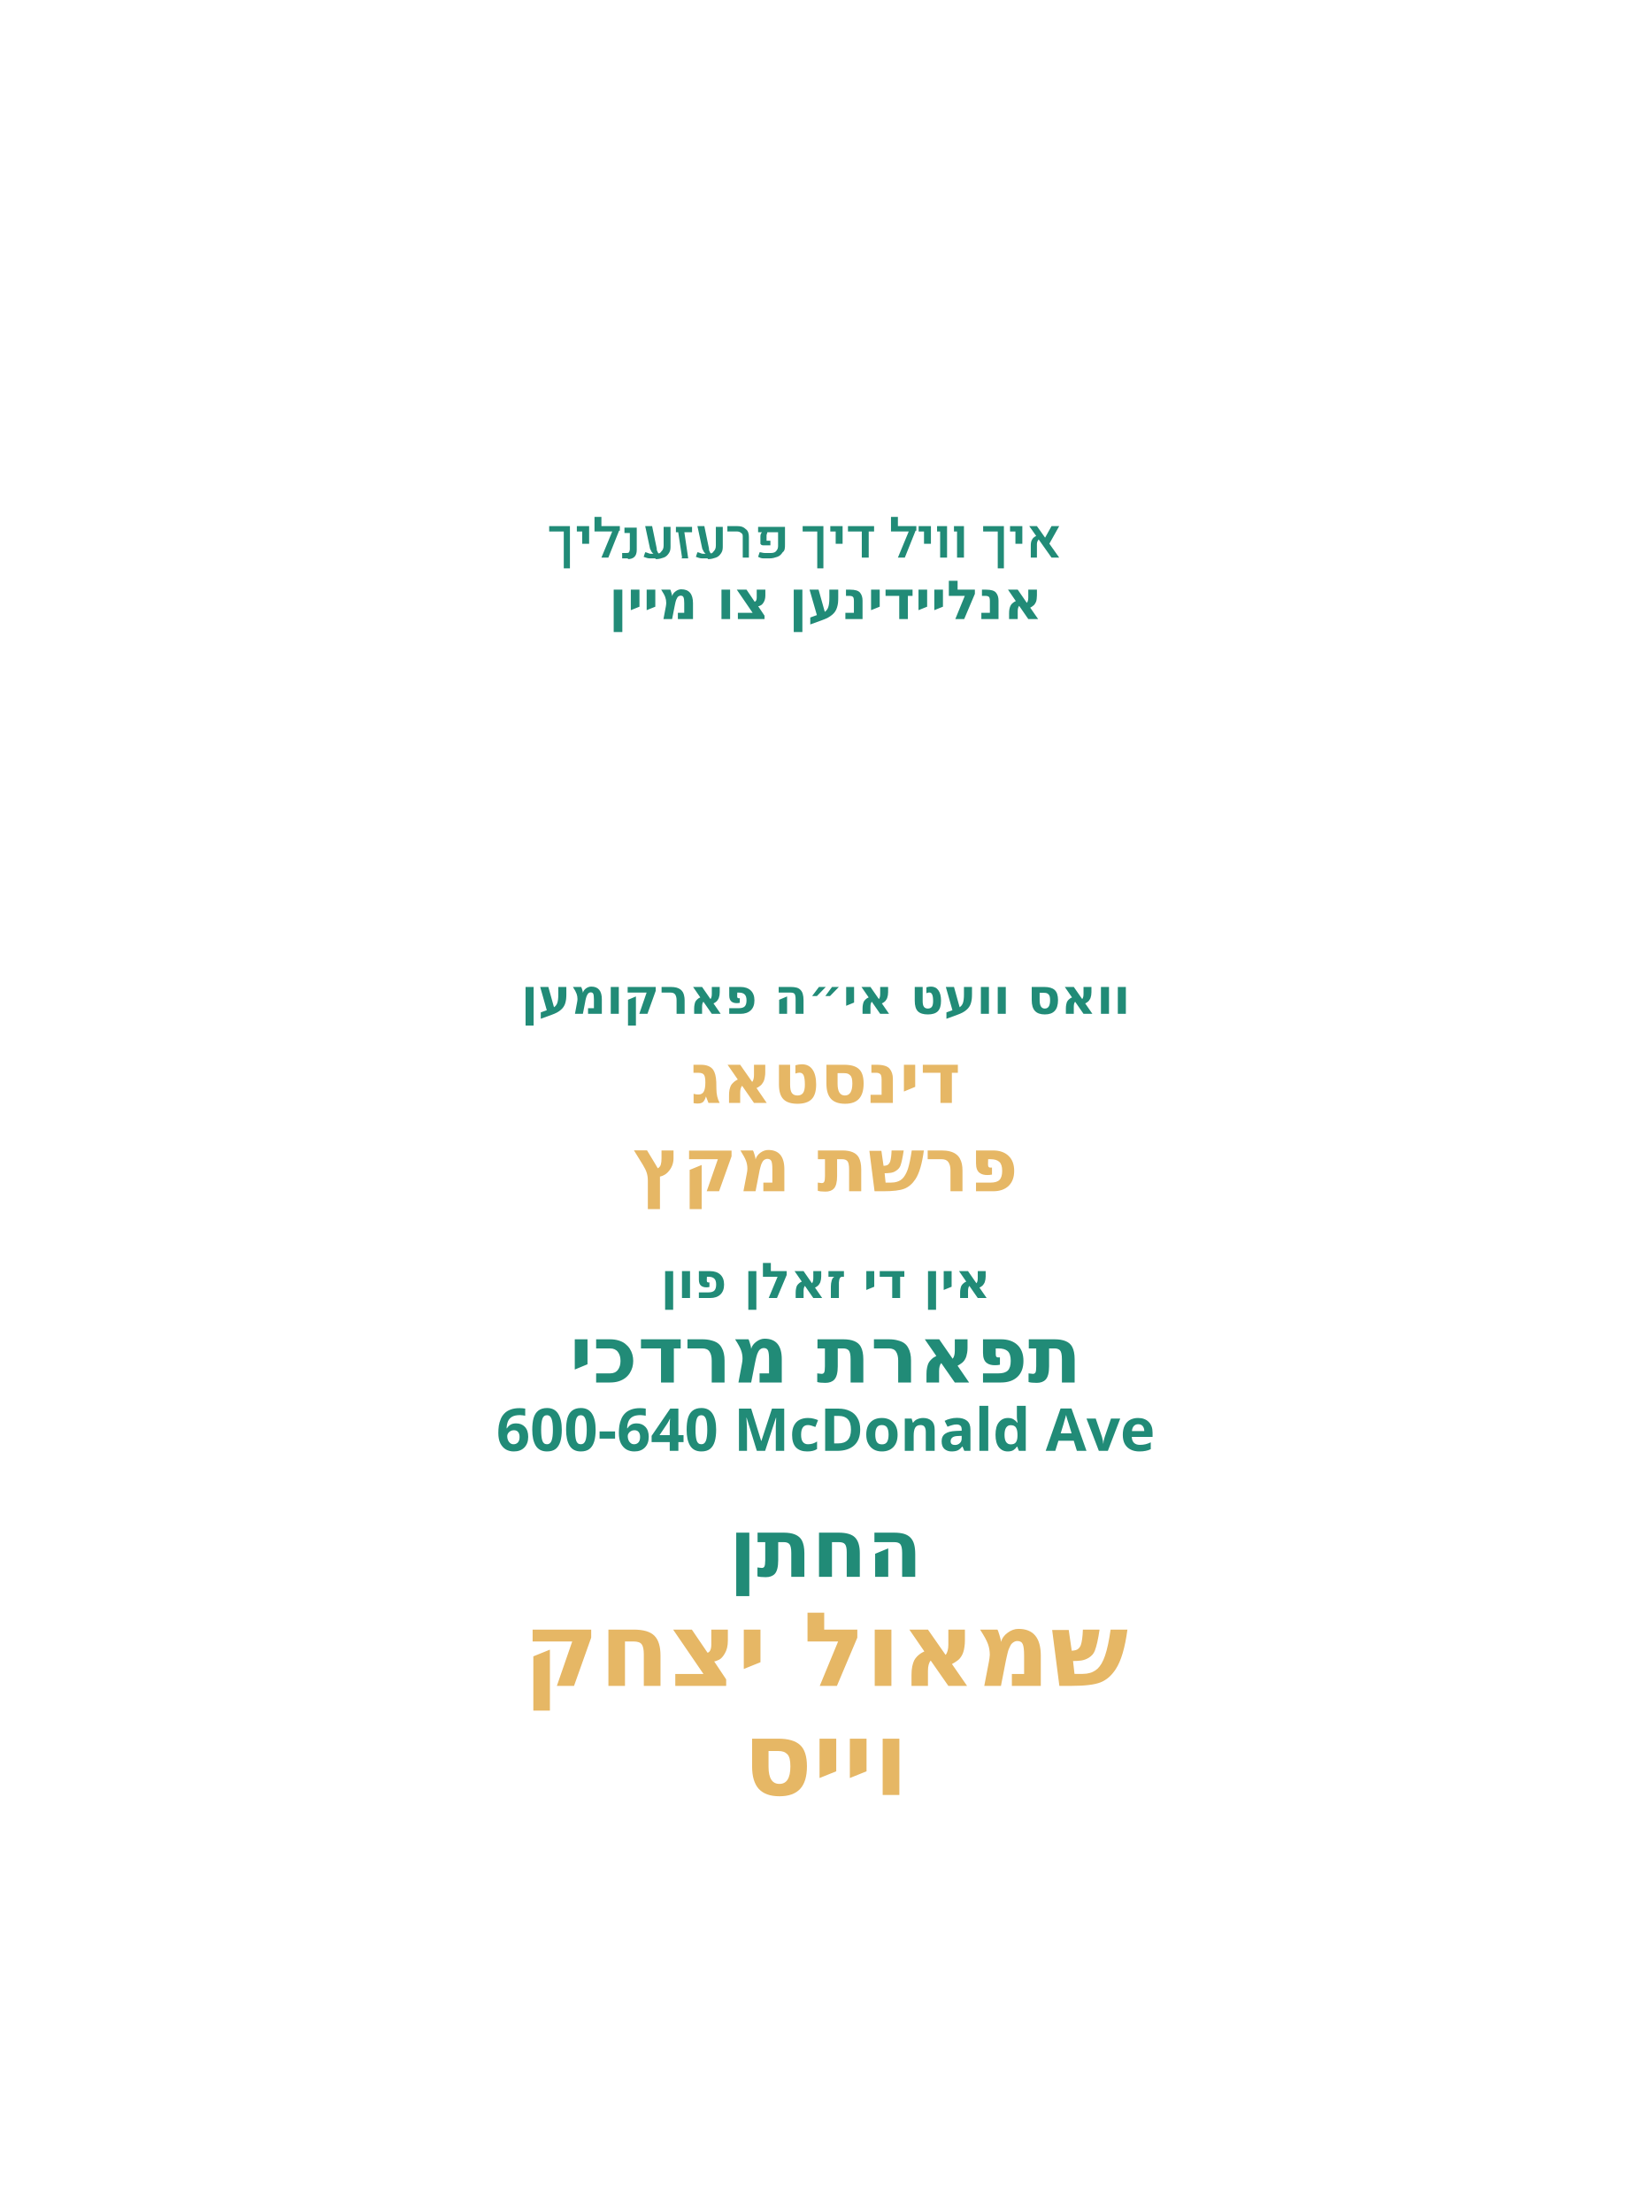
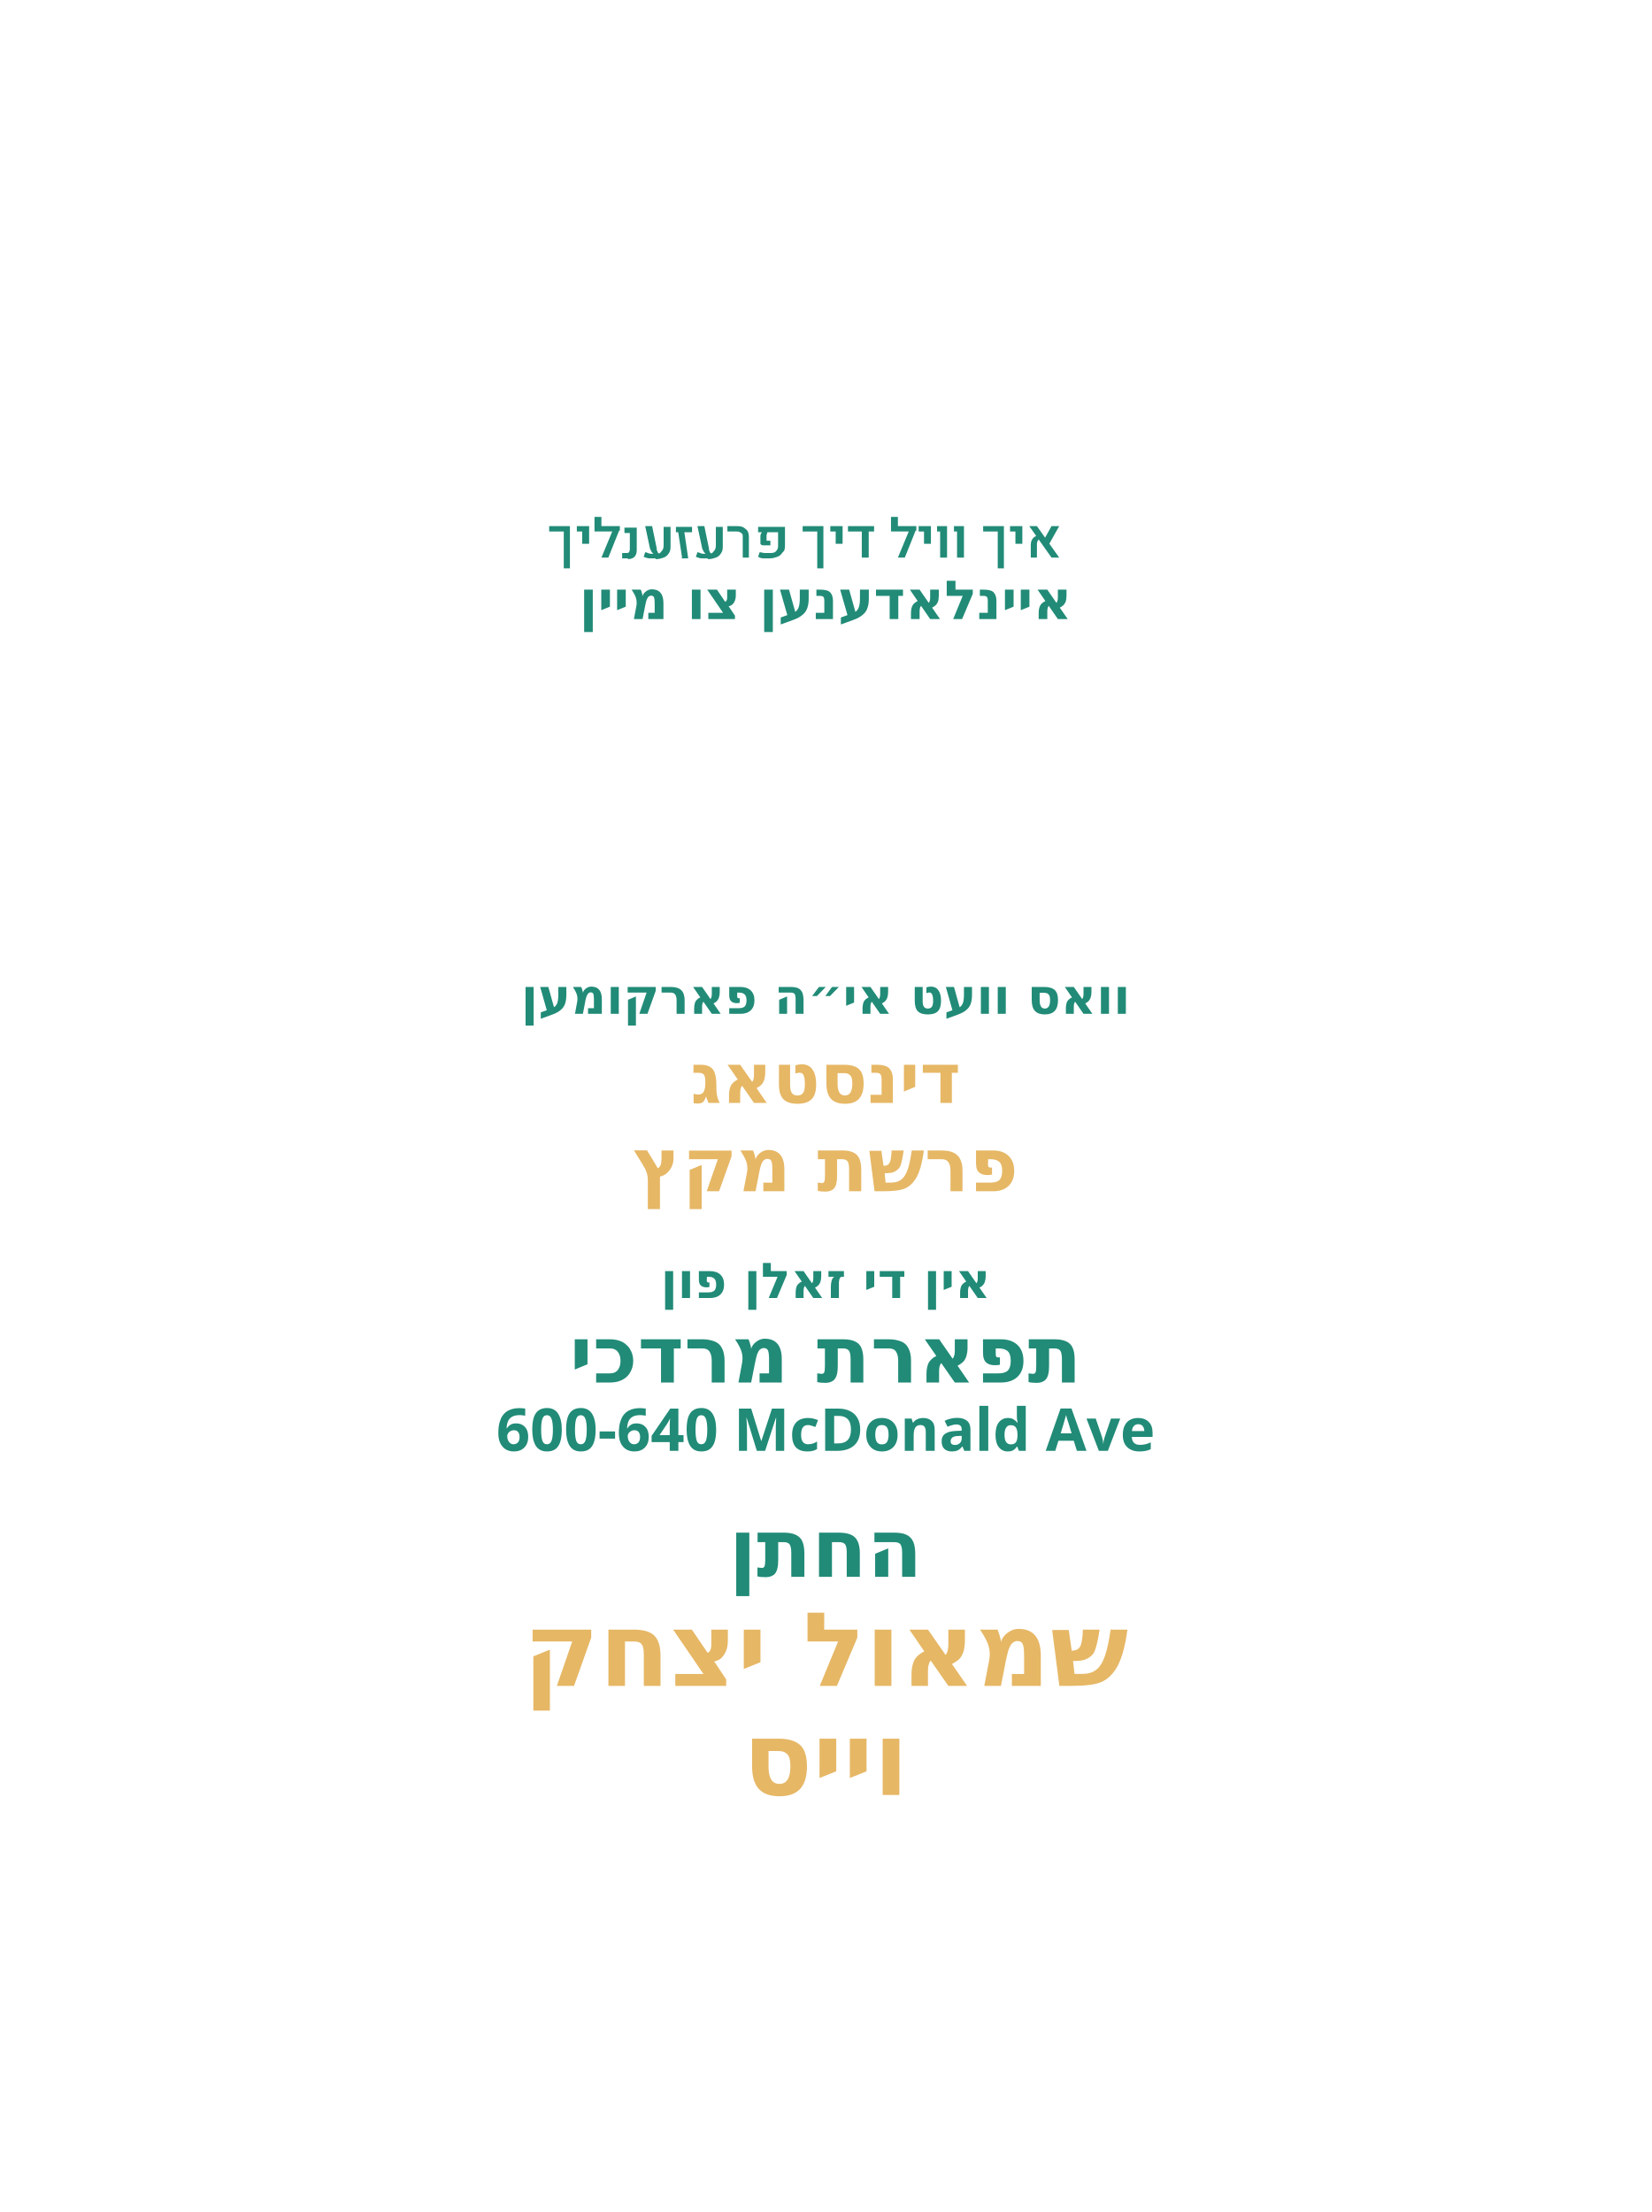
<svg xmlns="http://www.w3.org/2000/svg" id="Layer_1" data-name="Layer 1" viewBox="0 0 215 288">
  <g id="groom_first_name*">
    <text transform="translate(107.5 219.5)" fill="#e6b765" font-family="Heebo" font-weight="900" font-size="13.4" text-anchor="middle">
      <tspan x="0" y="0">שמאול יצחק</tspan>
    </text>
  </g>
  <g id="groom_last_name*">
    <text transform="translate(107.5 233.7)" fill="#e6b765" font-family="Heebo" font-weight="900" font-size="13.4" text-anchor="middle">
      <tspan x="0" y="0">וייס</tspan>
    </text>
  </g>
  <g id="line_5">
    <text transform="translate(107.5 205.3)" fill="#218b77" font-family="Heebo" font-weight="600" font-size="10.5" text-anchor="middle">
      <tspan x="0" y="0">החתן</tspan>
    </text>
  </g>
  <g id="address*">
    <text transform="translate(107.5 188.9)" fill="#218b77" font-family="Heebo" font-weight="900" font-size="7.7" text-anchor="middle">
      <tspan x="0" y="0">600-640 McDonald Ave</tspan>
    </text>
  </g>
  <g id="hall*">
    <text transform="translate(107.5 180)" fill="#218b77" font-family="Heebo" font-weight="900" font-size="10.3" text-anchor="middle">
      <tspan x="0" y="0">תפארת מרדכי</tspan>
    </text>
  </g>
  <g id="parsha*">
    <text transform="translate(107.5 155.1)" fill="#e6b765" font-family="Heebo" font-weight="900" font-size="9.7" text-anchor="middle">
      <tspan x="0" y="0">פרשת מקץ</tspan>
    </text>
  </g>
  <g id="day*">
    <text transform="translate(107.5 143.6)" fill="#e6b765" font-family="Heebo" font-weight="900" font-size="9.1" text-anchor="middle">
      <tspan x="0" y="0">דינסטאג</tspan>
    </text>
  </g>
  <g id="line_4">
    <text transform="translate(107.5 169)" fill="#218b77" font-family="Heebo" font-weight="600" font-size="6.4" text-anchor="middle">
      <tspan x="0" y="0">אין די זאלן פון</tspan>
    </text>
  </g>
  <g id="line_3">
    <text transform="translate(107.5 132)" fill="#218b77" font-family="Heebo" font-weight="600" font-size="6.4" text-anchor="middle">
      <tspan x="0" y="0">וואס וועט אי״ה פארקומען</tspan>
    </text>
  </g>
  <g id="line_2">
    <text transform="translate(107.5 80.6)" fill="#218b77" font-family="Heebo" font-weight="600" font-size="7" text-anchor="middle">
-       <tspan x="0" y="0">אנליידינען צו מיין</tspan>
+       <tspan x="0" y="0">איינלאדענען צו מיין</tspan>
    </text>
  </g>
  <g>
    <path d="M73.4,74v-4.8h-1.9v-.7h2.7v5.5h-.9Z" fill="#218b77" />
    <path d="M75.8,70.8v-1.6h-.7v-.7h1.6v2.3h-.9Z" fill="#218b77" />
    <path d="M77.4,69.2v-1.9h.9v1.2h2v.7h-2.9ZM80.6,69.1l-1.4,3.5h-.9l1.7-4.1h.7v.6Z" fill="#218b77" />
    <path d="M81.8,72.7c-.1,0-.2,0-.4,0-.1,0-.2,0-.4,0v-.7c.2,0,.3,0,.5,0s.3,0,.4-.1c0,0,.1-.2.1-.4v-2.1h-.7v-.7h1.6v2.9c0,.4-.1.7-.3.9-.2.2-.5.3-.9.3Z" fill="#218b77" />
    <path d="M85.3,72.7c-.2,0-.5,0-.7,0-.3,0-.5-.1-.8-.2l.2-.6c.2,0,.5.2.7.2s.4,0,.6,0c.4,0,.6,0,.8-.3.2-.2.3-.4.3-.8v-2.4h.9v2.4c0,.4,0,.7-.2,1-.2.3-.4.5-.7.6-.3.1-.6.2-1,.2ZM84,68.5h.9l.6,2.9c0,.1,0,.3.1.4,0,.1.1.2.2.3h-.7c-.1,0-.2-.2-.3-.3,0-.1-.2-.3-.2-.5l-.6-2.8Z" fill="#218b77" />
    <path d="M88.8,72.6l-.5-3.3h-.3v-.7h2.1v.7h-1l.5,3.4h-.9Z" fill="#218b77" />
    <path d="M92.1,72.7c-.2,0-.5,0-.7,0-.3,0-.5-.1-.8-.2l.2-.6c.2,0,.5.2.7.2s.4,0,.6,0c.4,0,.6,0,.8-.3.2-.2.3-.4.3-.8v-2.4h.9v2.4c0,.4,0,.7-.2,1-.2.3-.4.5-.7.6-.3.1-.6.2-1,.2ZM90.8,68.5h.9l.6,2.9c0,.1,0,.3.1.4,0,.1.1.2.2.3h-.7c-.1,0-.2-.2-.3-.3,0-.1-.2-.3-.2-.5l-.6-2.8Z" fill="#218b77" />
    <path d="M96.7,72.6v-2.7c0-.2,0-.4-.2-.5-.1-.1-.3-.2-.5-.2h-1.3v-.7h1.3c.5,0,.8.1,1.1.4.3.2.4.6.4,1v2.7h-.9Z" fill="#218b77" />
    <path d="M100.1,72.7c-.2,0-.4,0-.7,0-.3,0-.5-.1-.7-.2l.2-.6c.2,0,.4.1.7.1s.4,0,.6,0c.3,0,.6,0,.8-.2.2-.2.3-.4.3-.7v-1.8h-1.4c0,.1-.1.3-.1.4,0,.2,0,.3,0,.5v.2s.1,0,.2,0c0,0,.2,0,.3,0v.6c-.2,0-.3,0-.5,0-.2,0-.3,0-.4,0-.1,0-.3,0-.4-.2v-.4c0-.2,0-.4,0-.6,0-.2.1-.4.2-.5h-.5v-.7h3.5v2.3c0,.4,0,.8-.3,1-.2.3-.4.5-.7.6-.3.1-.6.2-1,.2Z" fill="#218b77" />
    <path d="M106.4,74v-4.8h-1.9v-.7h2.7v5.5h-.9Z" fill="#218b77" />
    <path d="M108.8,70.8v-1.6h-.7v-.7h1.6v2.3h-.9Z" fill="#218b77" />
    <path d="M110.4,68.5h3.4v.7h-.7v3.4h-.9v-3.4h-1.8v-.7Z" fill="#218b77" />
    <path d="M116,69.2v-1.9h.9v1.2h2v.7h-2.9ZM119.2,69.1l-1.4,3.5h-.9l1.7-4.1h.7v.6Z" fill="#218b77" />
    <path d="M120.3,70.8v-1.6h-.7v-.7h1.6v2.3h-.9Z" fill="#218b77" />
    <path d="M122.4,72.6v-3.4h-.4v-.7h1.3v4.1h-.9Z" fill="#218b77" />
    <path d="M124.6,72.6v-3.4h-.4v-.7h1.3v4.1h-.9Z" fill="#218b77" />
    <path d="M129.9,74v-4.8h-1.9v-.7h2.7v5.5h-.9Z" fill="#218b77" />
    <path d="M132.2,70.8v-1.6h-.7v-.7h1.6v2.3h-.9Z" fill="#218b77" />
    <path d="M136.9,72.6l-2.9-4.1h1l2.9,4.1h-1ZM134.2,72.6v-1.4c0-.4,0-.7.2-1,.1-.2.4-.4.7-.5l.3.4c-.2.1-.4.4-.4.7v1.8h-.9ZM137.9,68.5l-1.4,2.5-.6-.7,1-1.8h1Z" fill="#218b77" />
  </g>
</svg>
